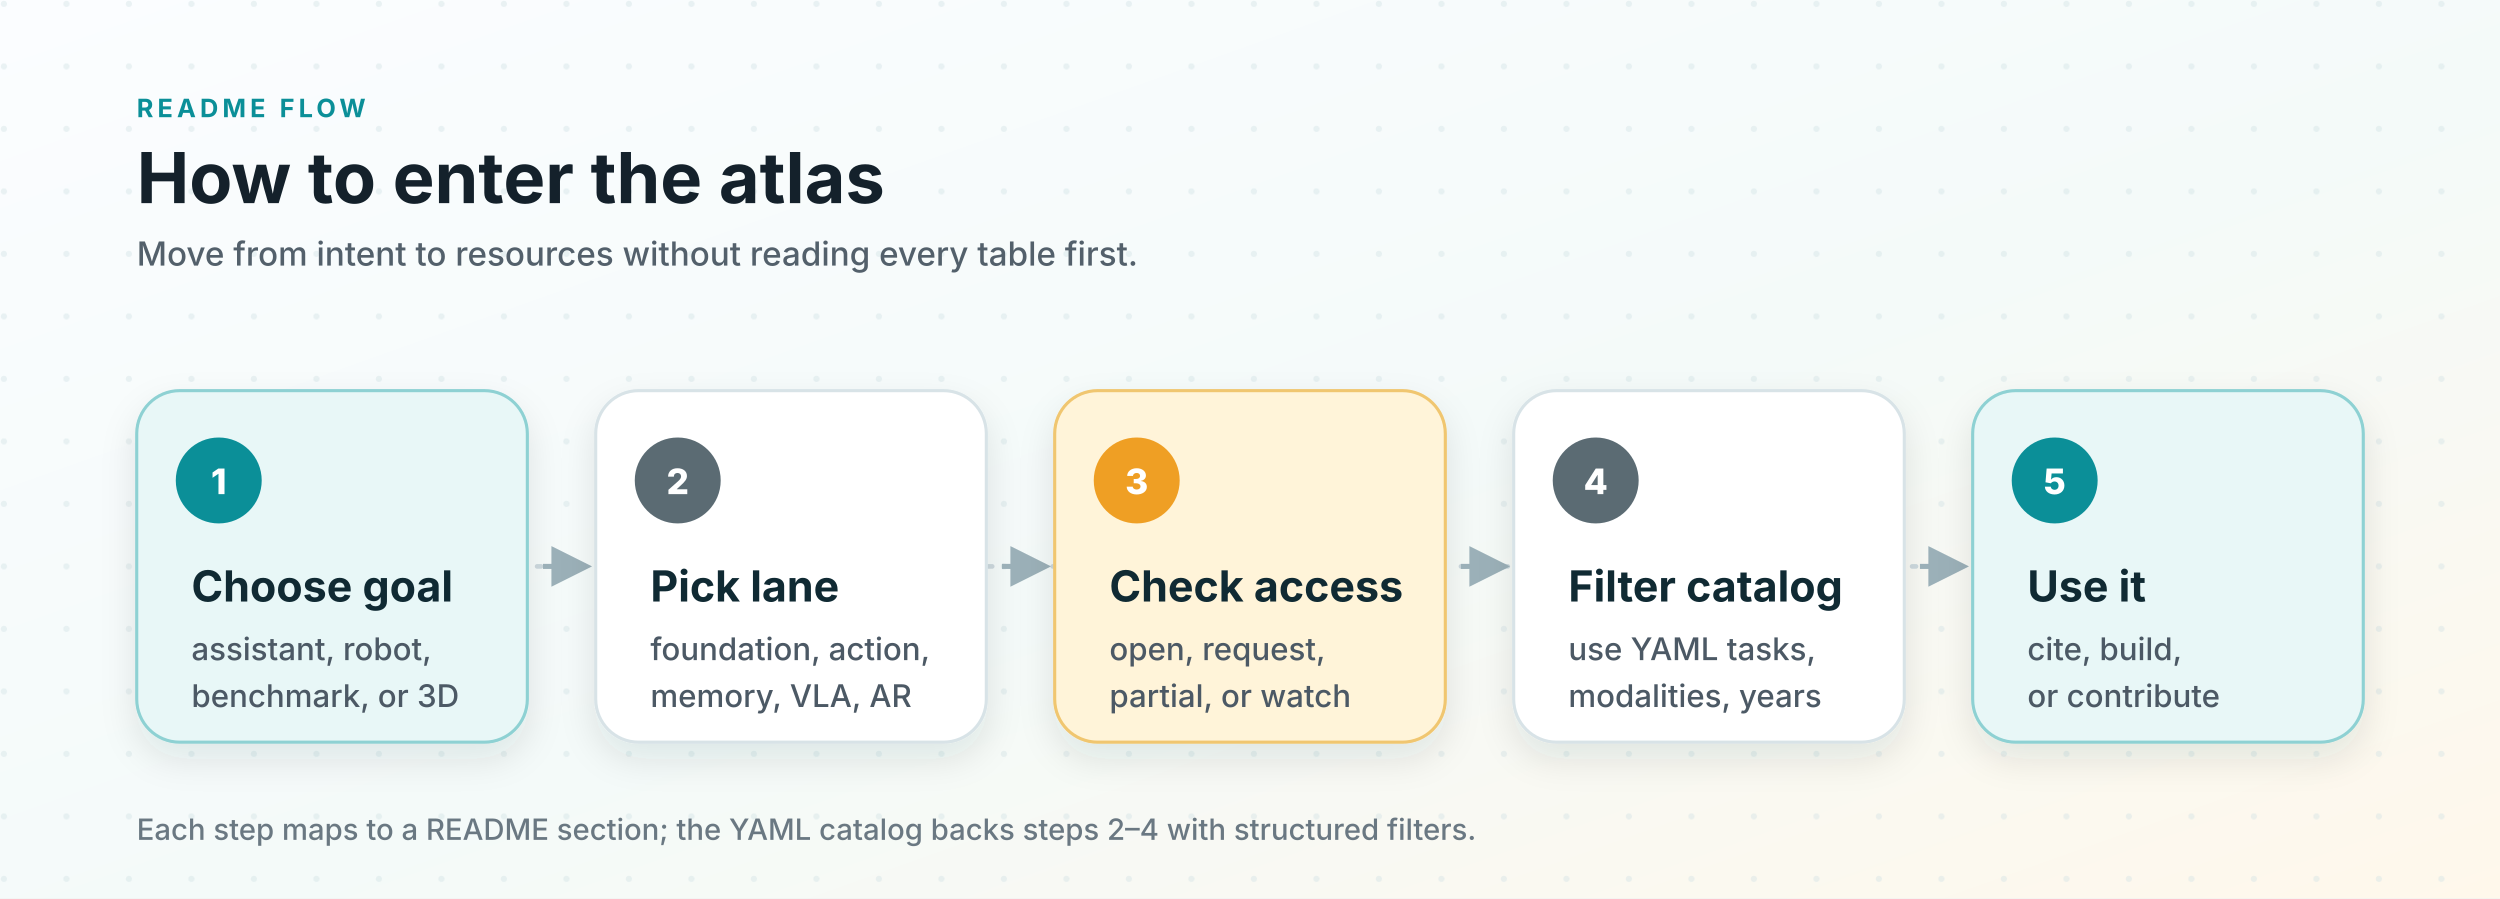
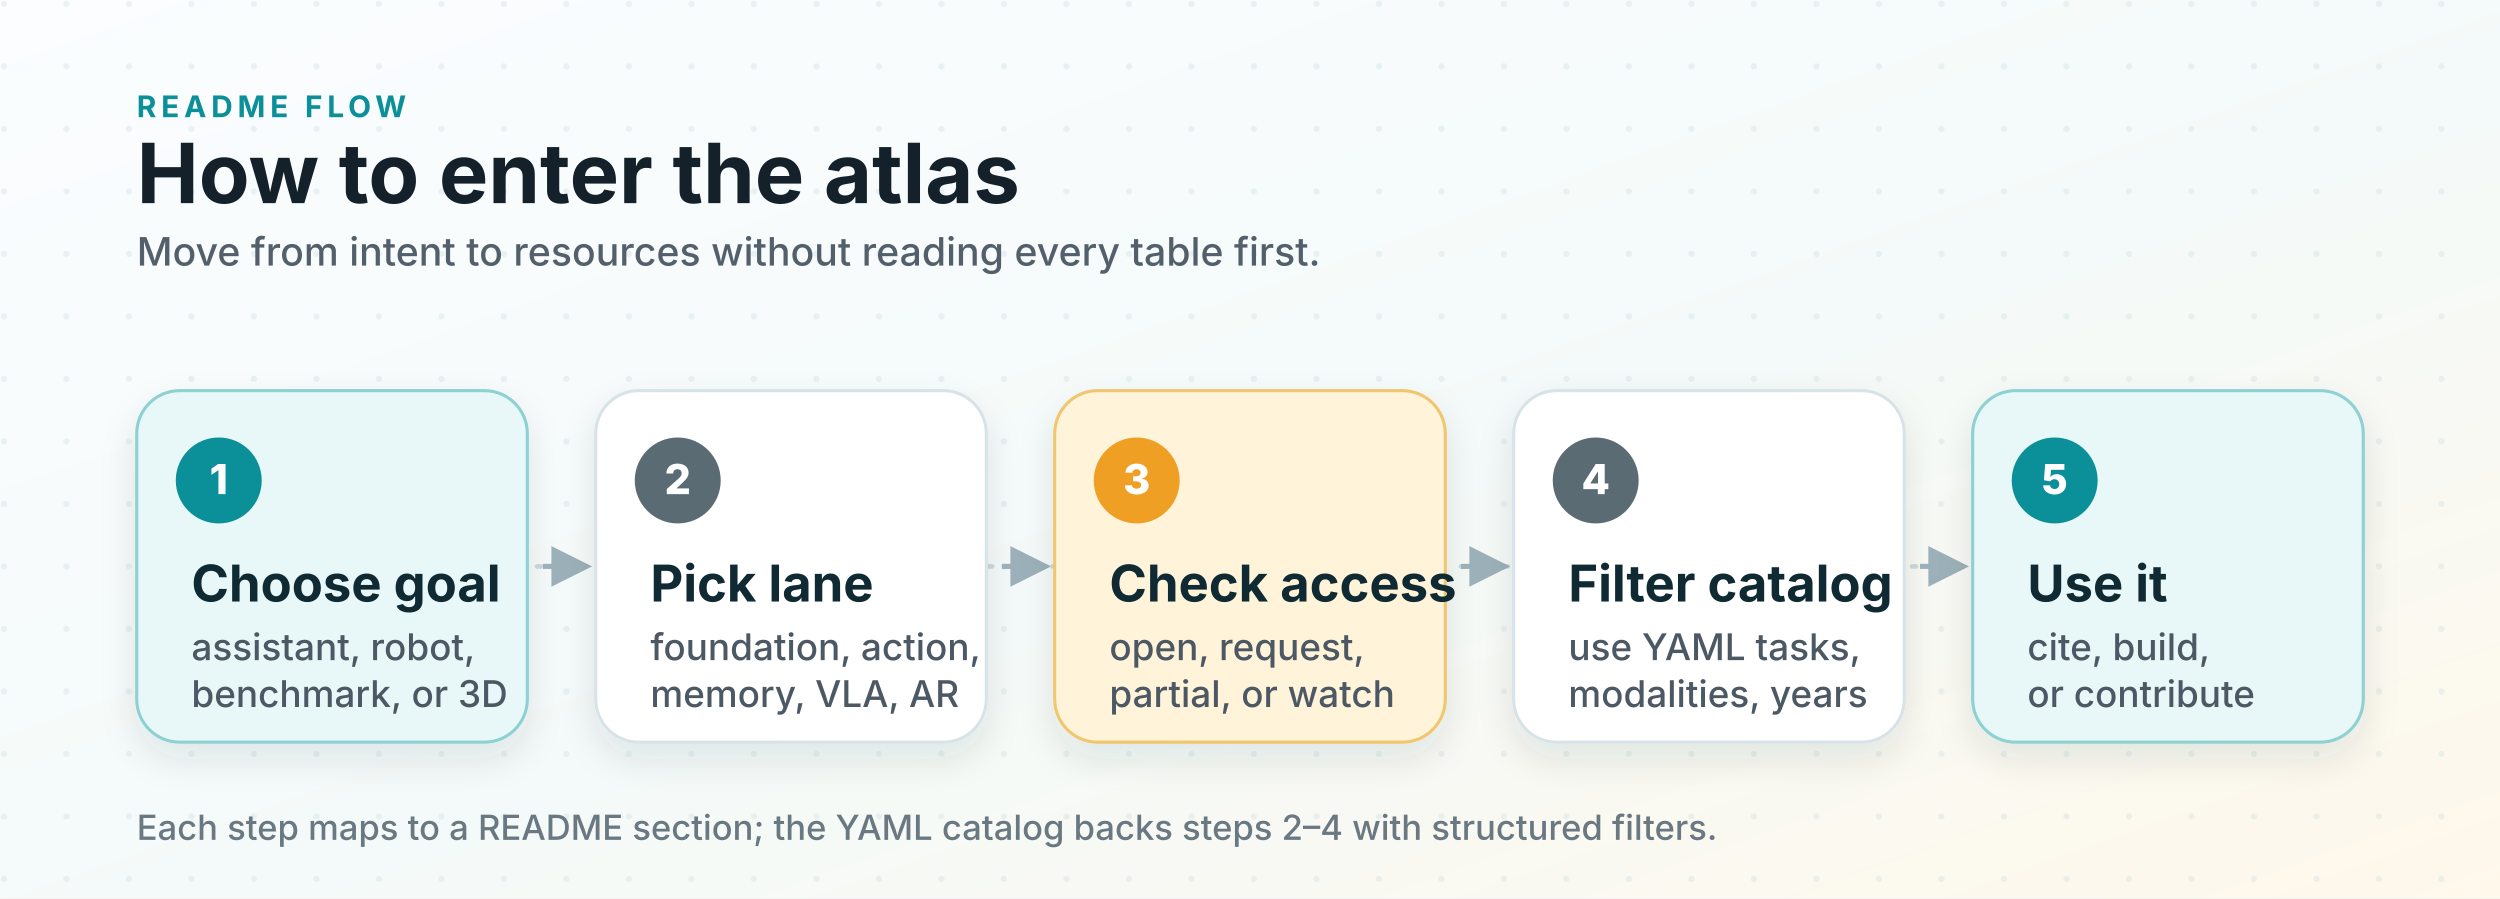
<svg xmlns="http://www.w3.org/2000/svg" viewBox="0 0 1280 460" role="img" aria-labelledby="title desc">
  <defs>
    <linearGradient id="bg" x1="0" x2="1" y1="0" y2="1">
      <stop offset="0" stop-color="#fbfdff" />
      <stop offset="0.55" stop-color="#f4faf9" />
      <stop offset="1" stop-color="#fff8eb" />
    </linearGradient>
    <pattern id="dots" width="32" height="32" patternUnits="userSpaceOnUse">
      <circle cx="2" cy="2" r="1.6" fill="#cfe0e4" opacity="0.4" />
    </pattern>
    <filter id="shadow" x="-10%" y="-12%" width="120%" height="140%">
      <feDropShadow dx="0" dy="8" stdDeviation="9" flood-color="#102a33" flood-opacity="0.10" />
    </filter>
    <marker id="arrow" viewBox="0 0 10 10" refX="8.5" refY="5" markerWidth="8" markerHeight="8" orient="auto-start-reverse">
      <path d="M0 0 L10 5 L0 10 z" fill="#9bb0b8" />
    </marker>
    <style>
      .ink { fill: #14212b; }
-       .kicker { font: 700 13px system-ui, -apple-system, "Segoe UI", sans-serif; fill: #0b8f98; letter-spacing: .16em; }
-       .title { font: 700 36px system-ui, -apple-system, "Segoe UI", sans-serif; }
-       .subtitle { font: 500 17px system-ui, -apple-system, "Segoe UI", sans-serif; fill: #53606b; }
-       .numText { font: 800 18px system-ui, -apple-system, "Segoe UI", sans-serif; fill: #ffffff; }
-       .label { font: 700 22px system-ui, -apple-system, "Segoe UI", sans-serif; fill: #102a33; }
-       .text { font: 500 16px system-ui, -apple-system, "Segoe UI", sans-serif; fill: #4c5965; }
+       .kicker { font: 700 15.3px system-ui, -apple-system, "Segoe UI", sans-serif; fill: #0b8f98; letter-spacing: .16em; }
+       .title { font: 700 42.5px system-ui, -apple-system, "Segoe UI", sans-serif; }
+       .subtitle { font: 500 20.1px system-ui, -apple-system, "Segoe UI", sans-serif; fill: #53606b; }
+       .numText { font: 800 21.2px system-ui, -apple-system, "Segoe UI", sans-serif; fill: #ffffff; }
+       .label { font: 700 26.0px system-ui, -apple-system, "Segoe UI", sans-serif; fill: #102a33; }
+       .text { font: 500 18.9px system-ui, -apple-system, "Segoe UI", sans-serif; fill: #4c5965; }
      .arrow { stroke: #9bb0b8; stroke-width: 2.6; fill: none; }
      .rail { stroke: #cdd9de; stroke-width: 2.4; stroke-dasharray: 2 9; stroke-linecap: round; }
-       .foot { font: 500 15px system-ui, -apple-system, "Segoe UI", sans-serif; fill: #6a7882; }
+       .foot { font: 500 17.7px system-ui, -apple-system, "Segoe UI", sans-serif; fill: #6a7882; }
    </style>
  </defs>
  <rect width="1280" height="460" fill="url(#bg)" />
  <rect width="1280" height="460" fill="url(#dots)" />
  <text class="kicker" x="70" y="60">README FLOW</text>
  <text class="title ink" x="70" y="104">How to enter the atlas</text>
  <text class="subtitle" x="70" y="136">Move from intent to resources without reading every table first.</text>
  <line class="rail" x1="110" y1="290" x2="1170" y2="290" />
  <g transform="translate(70 200)">
    <rect x="0" y="0" width="200" height="180" rx="22" fill="#e8f7f7" stroke="#8ed1d3" stroke-width="1.6" filter="url(#shadow)" />
    <circle cx="42" cy="46" r="22" fill="#0b8f98" />
    <text class="numText" x="42" y="53" text-anchor="middle">1</text>
    <text class="label" x="28" y="108">Choose goal</text>
    <text class="text" x="28" y="138">assistant, robot,</text>
    <text class="text" x="28" y="162">benchmark, or 3D</text>
  </g>
  <line class="arrow" x1="278" y1="290" x2="300" y2="290" marker-end="url(#arrow)" />
  <g transform="translate(305 200)">
    <rect x="0" y="0" width="200" height="180" rx="22" fill="#ffffff" stroke="#d8e3e7" stroke-width="1.6" filter="url(#shadow)" />
    <circle cx="42" cy="46" r="22" fill="#5b6b73" />
    <text class="numText" x="42" y="53" text-anchor="middle">2</text>
    <text class="label" x="28" y="108">Pick lane</text>
    <text class="text" x="28" y="138">foundation, action,</text>
    <text class="text" x="28" y="162">memory, VLA, AR</text>
  </g>
  <line class="arrow" x1="513" y1="290" x2="535" y2="290" marker-end="url(#arrow)" />
  <g transform="translate(540 200)">
    <rect x="0" y="0" width="200" height="180" rx="22" fill="#fff4d9" stroke="#f0c66f" stroke-width="1.6" filter="url(#shadow)" />
    <circle cx="42" cy="46" r="22" fill="#ef9f24" />
    <text class="numText" x="42" y="53" text-anchor="middle">3</text>
    <text class="label" x="28" y="108">Check access</text>
    <text class="text" x="28" y="138">open, request,</text>
    <text class="text" x="28" y="162">partial, or watch</text>
  </g>
  <line class="arrow" x1="748" y1="290" x2="770" y2="290" marker-end="url(#arrow)" />
  <g transform="translate(775 200)">
    <rect x="0" y="0" width="200" height="180" rx="22" fill="#ffffff" stroke="#d8e3e7" stroke-width="1.6" filter="url(#shadow)" />
    <circle cx="42" cy="46" r="22" fill="#5b6b73" />
    <text class="numText" x="42" y="53" text-anchor="middle">4</text>
    <text class="label" x="28" y="108">Filter catalog</text>
    <text class="text" x="28" y="138">use YAML tasks,</text>
    <text class="text" x="28" y="162">modalities, years</text>
  </g>
  <line class="arrow" x1="983" y1="290" x2="1005" y2="290" marker-end="url(#arrow)" />
  <g transform="translate(1010 200)">
    <rect x="0" y="0" width="200" height="180" rx="22" fill="#e8f7f7" stroke="#8ed1d3" stroke-width="1.6" filter="url(#shadow)" />
    <circle cx="42" cy="46" r="22" fill="#0b8f98" />
    <text class="numText" x="42" y="53" text-anchor="middle">5</text>
    <text class="label" x="28" y="108">Use it</text>
    <text class="text" x="28" y="138">cite, build,</text>
    <text class="text" x="28" y="162">or contribute</text>
  </g>
  <text class="foot" x="70" y="430">Each step maps to a README section; the YAML catalog backs steps 2–4 with structured filters.</text>
</svg>
